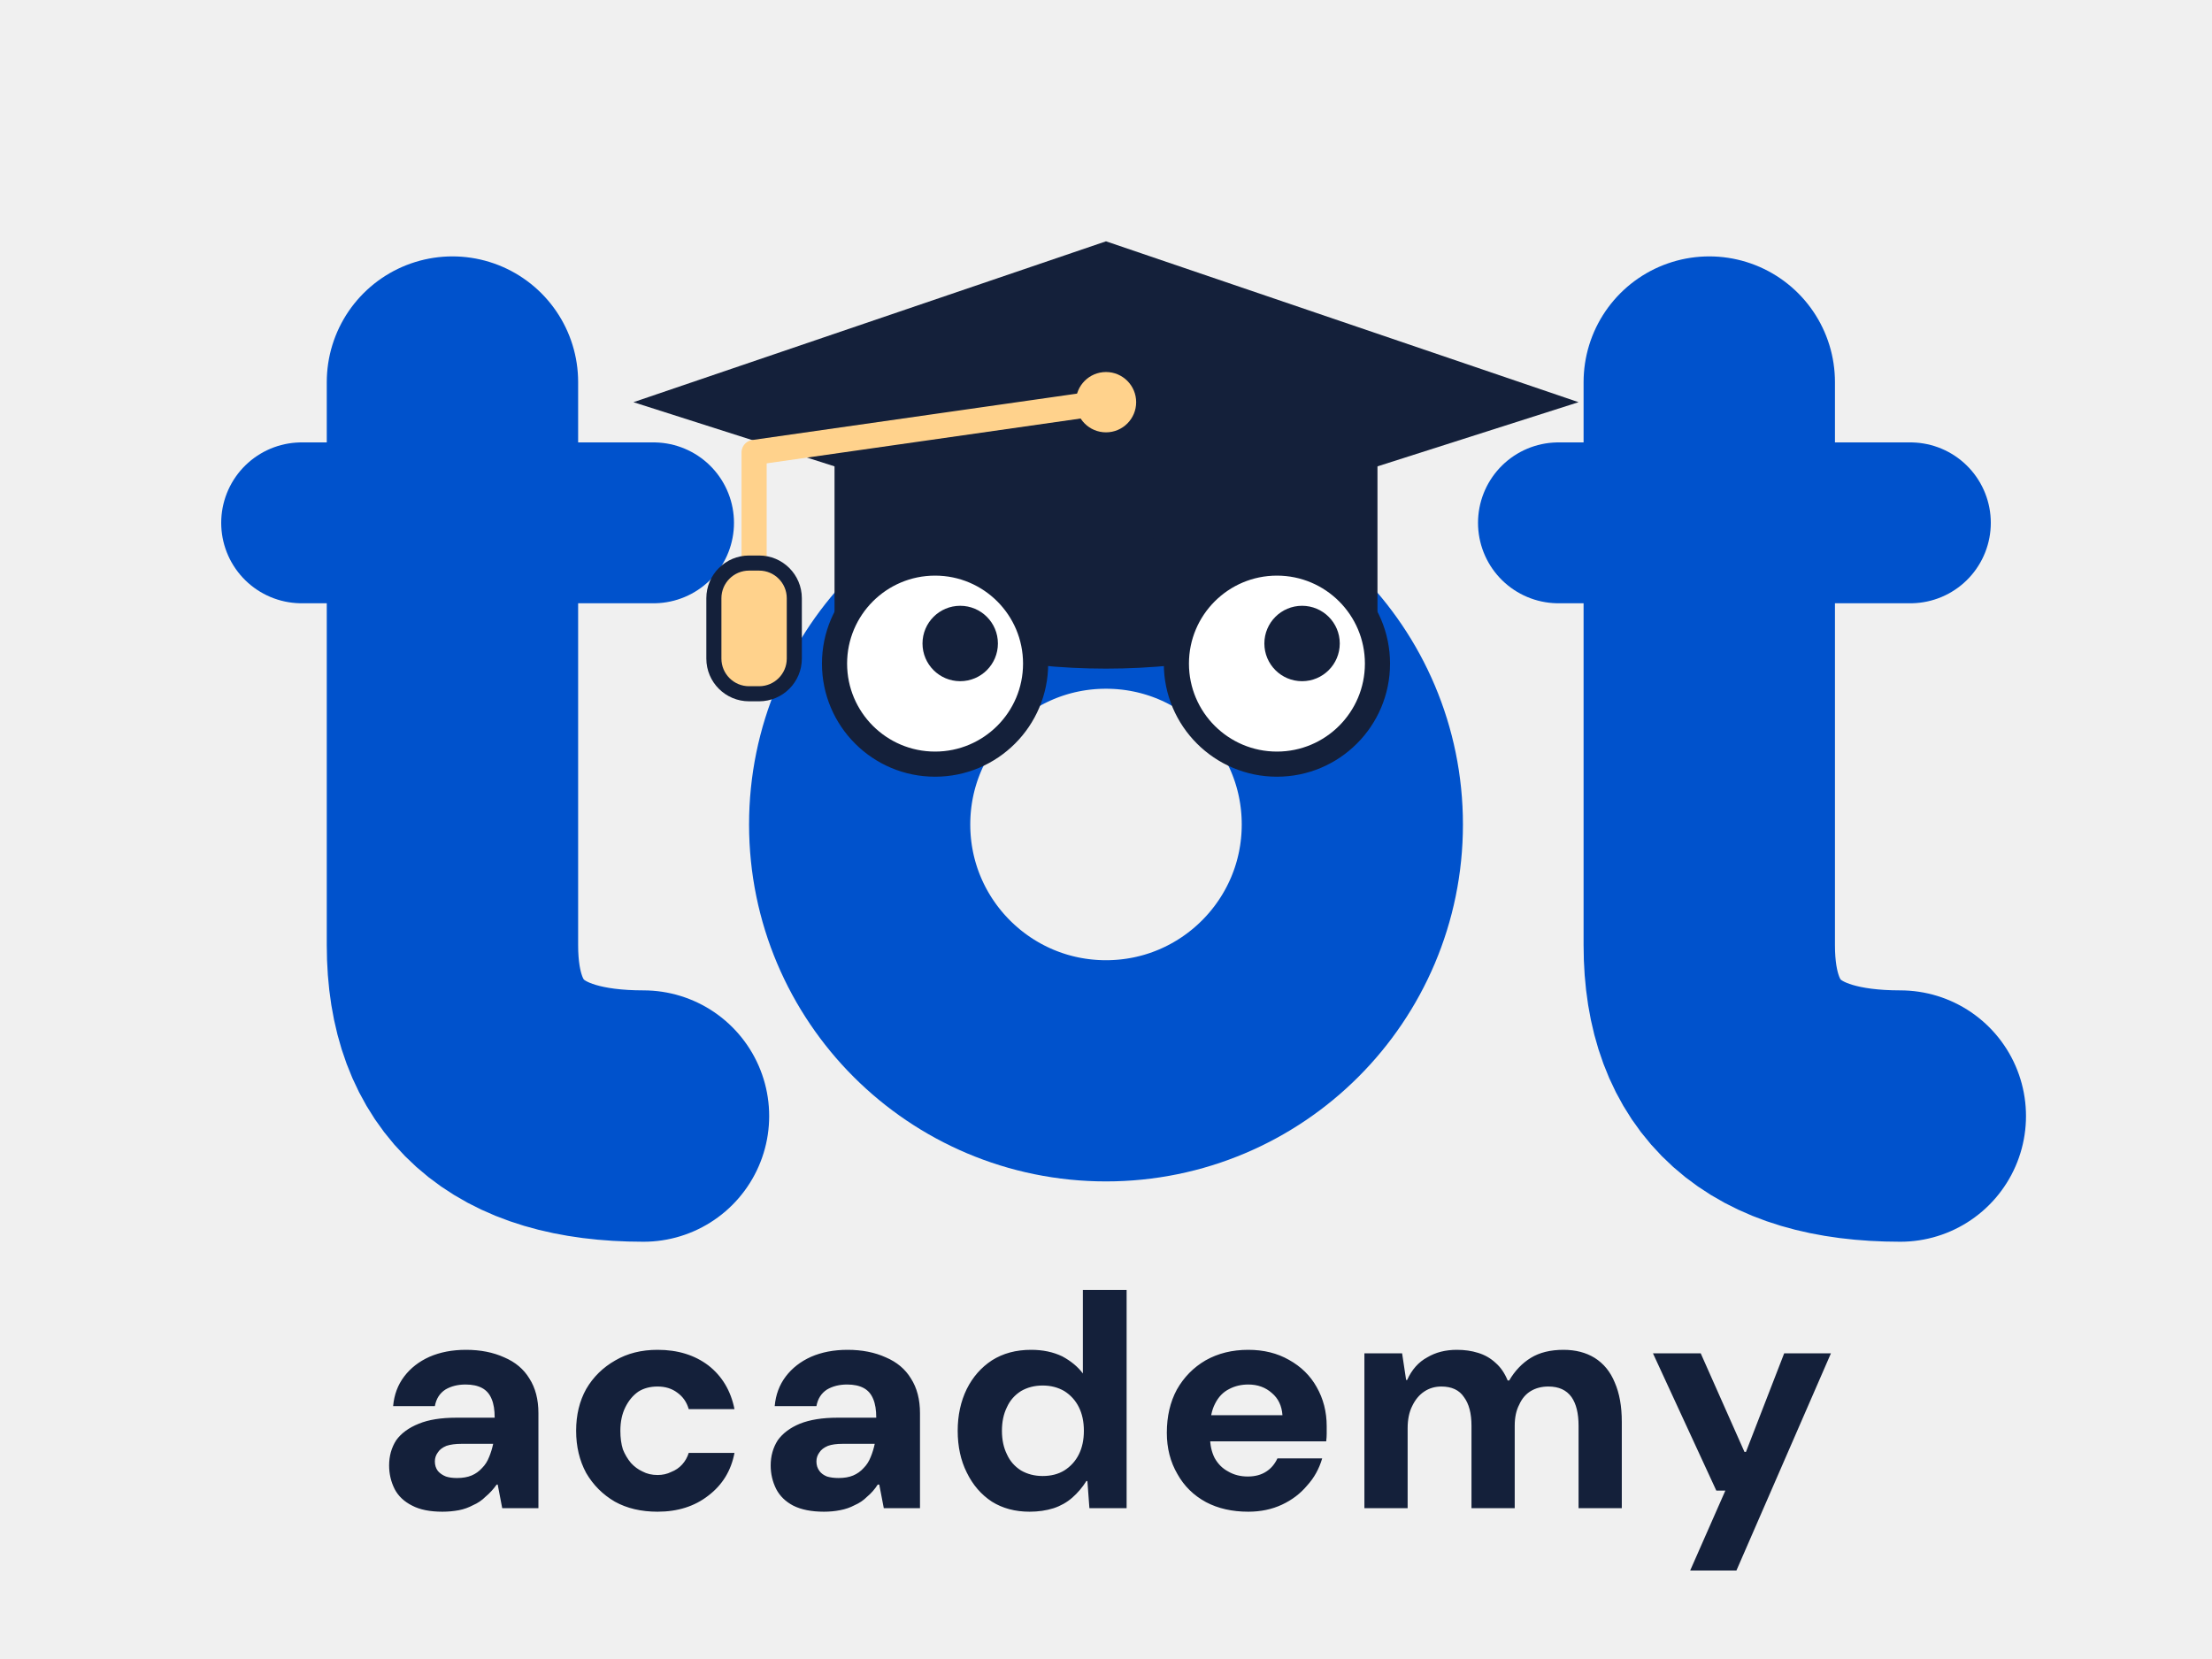
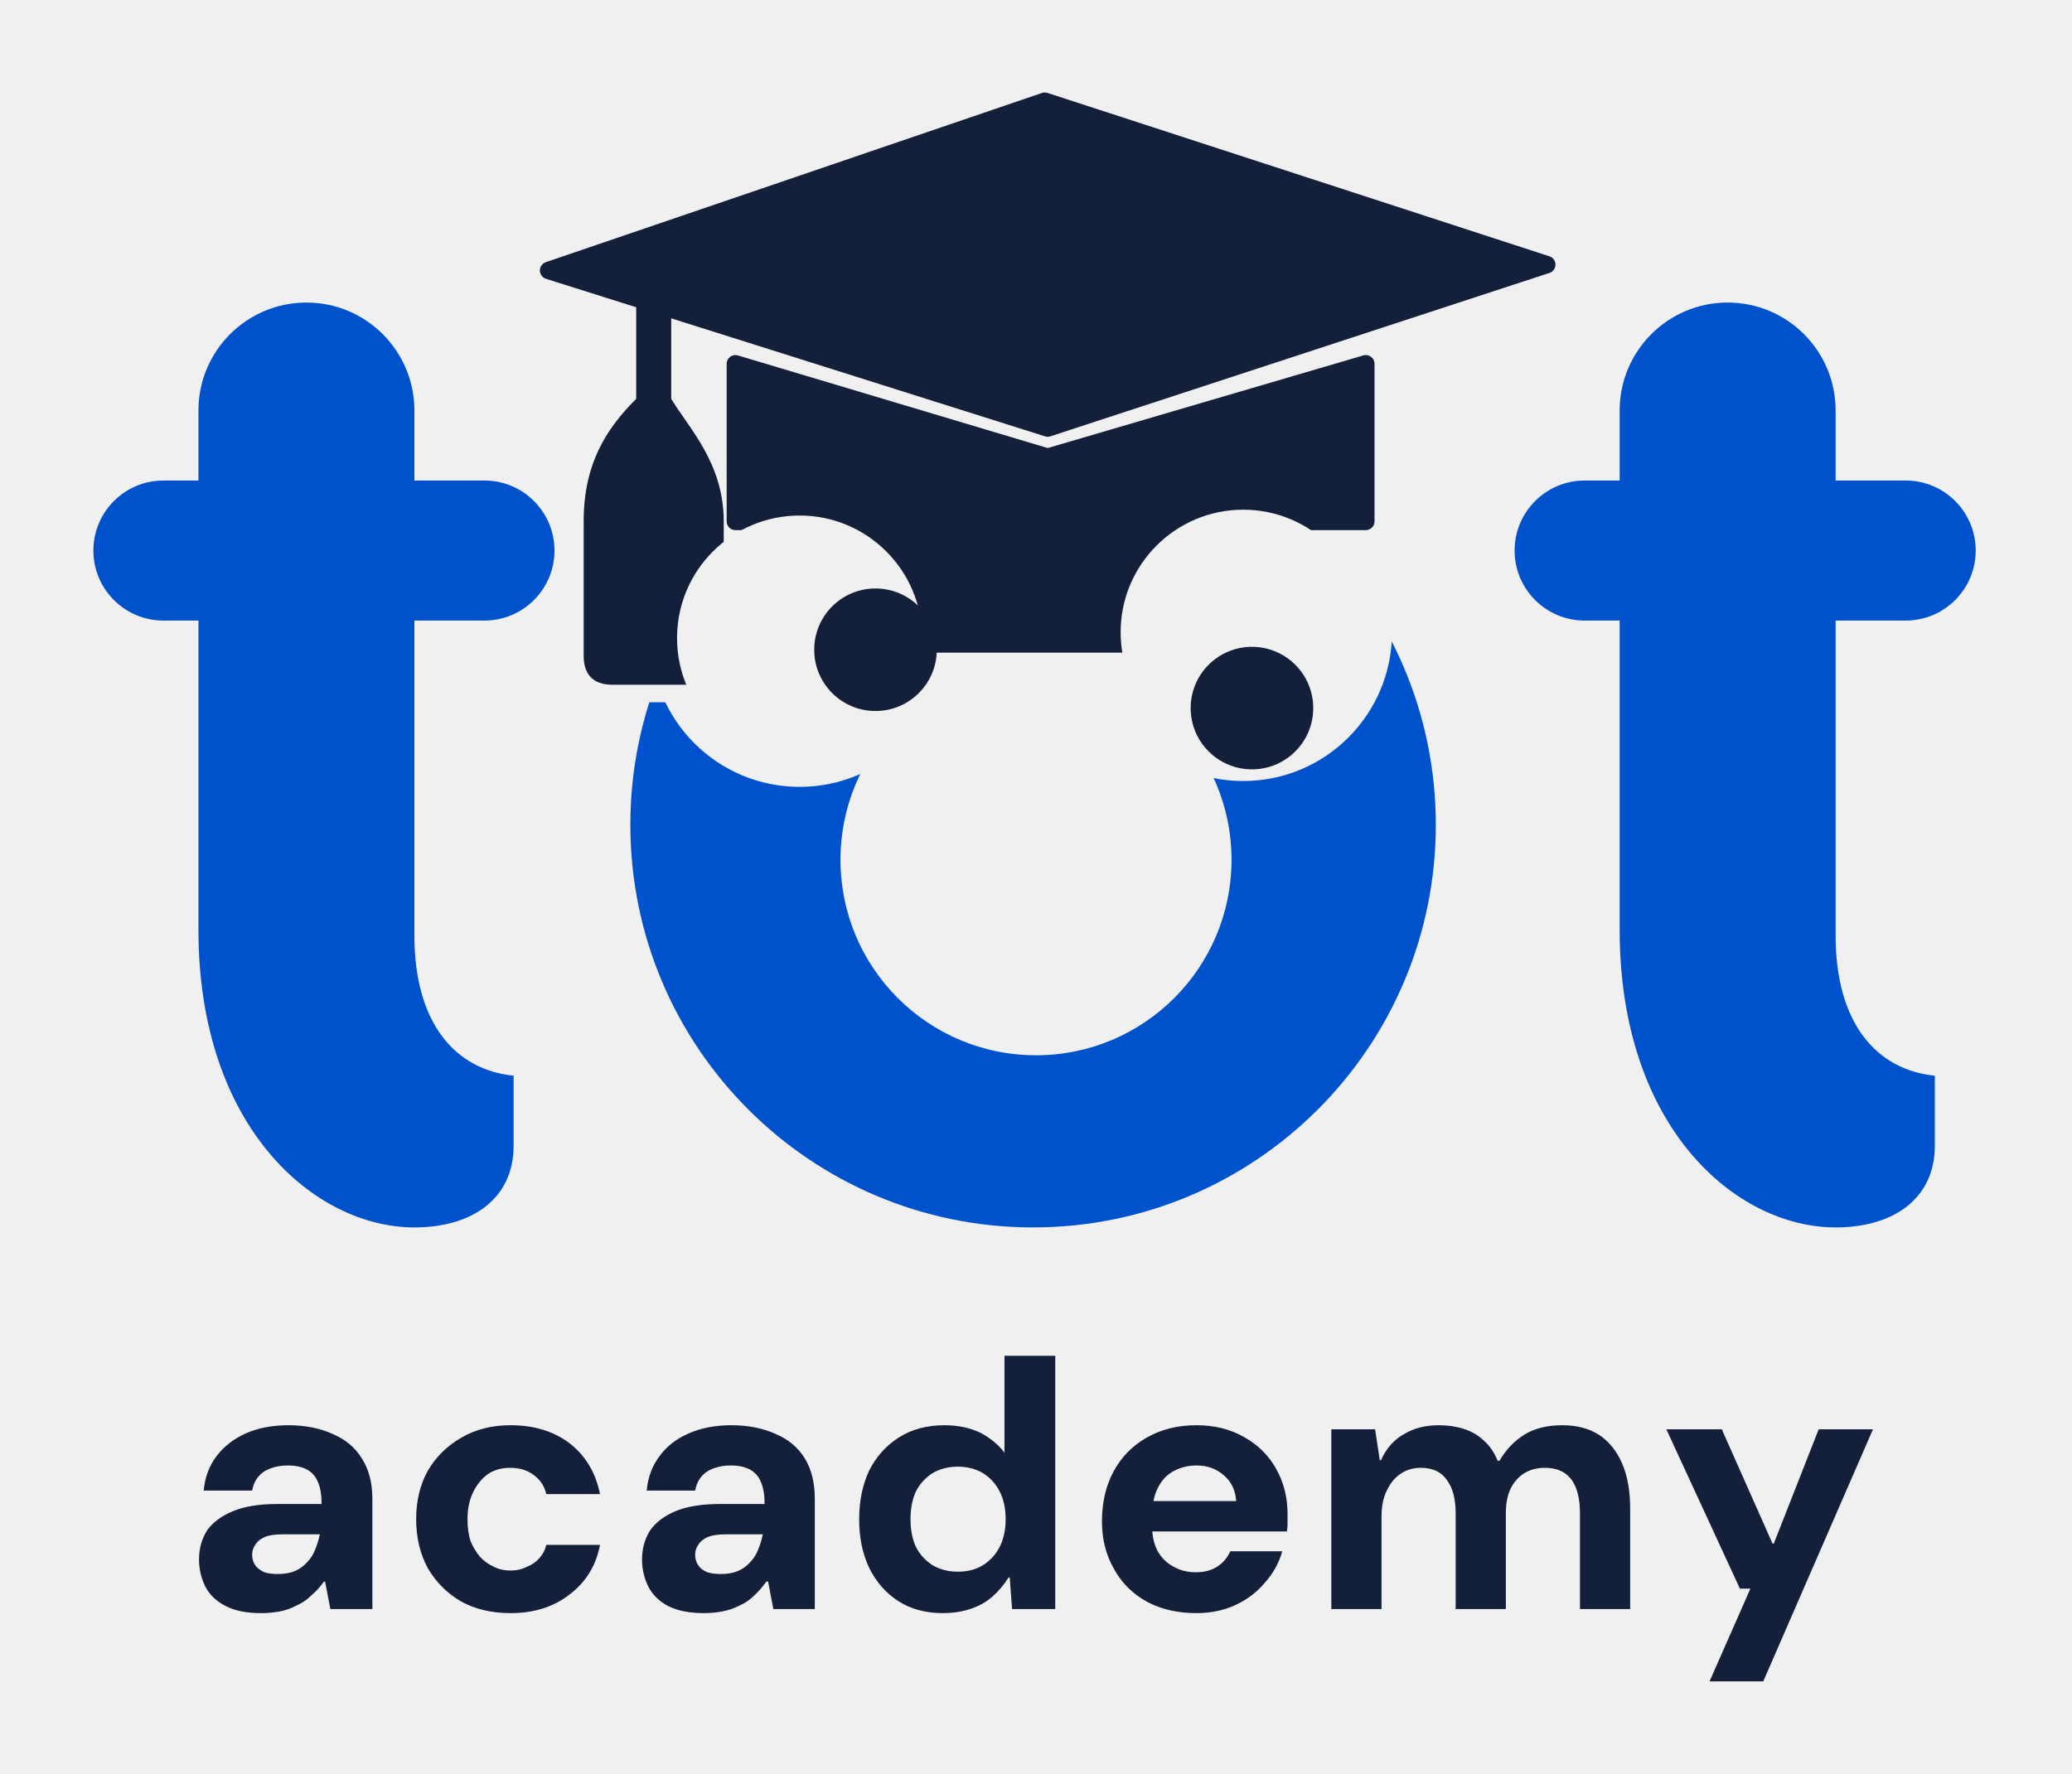
- <svg xmlns="http://www.w3.org/2000/svg" viewBox="0 0 440 330" width="440" height="330" role="img">
-   <g transform="translate(20.0 4)">
-     <g transform="translate(70 72)">
-       <path d="M0 0V112Q0 146 38 146" fill="none" stroke="#0052CC" stroke-width="50" stroke-linecap="round" />
-       <path d="M-30 28H40" fill="none" stroke="#0052CC" stroke-width="32" stroke-linecap="round" />
+ <svg xmlns="http://www.w3.org/2000/svg" viewBox="0 0 355 304" width="355" height="304" role="img">
+   <g transform="translate(0.00 -0.15)">
+     <g transform="translate(-34.00 -44.50)">
+       <defs>
+         <mask id="tot-o" maskUnits="userSpaceOnUse" x="0" y="0" width="431" height="329">
+           <rect width="431" height="329" fill="#fff" />
+           <g fill="#000">
+             <path d="M160 107L213.5 123L268 107V134H250V155H172V134H160Z" stroke="#000" stroke-width="10" stroke-linejoin="round" />
+             <path d="M143 90H149V113C152 118 158 124 158 134V162H139Q134 162 134 157V134C134 124 138 118 143 113Z" stroke="#000" stroke-width="6" stroke-linejoin="round" />
+             <circle cx="171" cy="154" r="25.5" />
+             <circle cx="247" cy="153" r="25.5" />
+             <rect x="186" y="150" width="54" height="16" />
+           </g>
+         </mask>
+         <mask id="tot-cap" maskUnits="userSpaceOnUse" x="0" y="0" width="431" height="329">
+           <rect width="431" height="329" fill="#fff" />
+           <g fill="#000">
+             <circle cx="171" cy="154" r="21" />
+             <circle cx="247" cy="153" r="21" />
+           </g>
+         </mask>
+       </defs>
+       <g fill="#0052CC">
+         <path d="M68 115A18.5 18.5 0 0 1 105 115V205C105 220 112 228 122 229V241C122 250 115 255 105 255C88 255 68 238 68 204Z" />
+         <rect x="50" y="127" width="79" height="24" rx="12" />
+         <g transform="translate(243.5 0)">
+           <path d="M68 115A18.5 18.5 0 0 1 105 115V205C105 220 112 228 122 229V241C122 250 115 255 105 255C88 255 68 238 68 204Z" />
+           <rect x="50" y="127" width="79" height="24" rx="12" />
+         </g>
+         <g mask="url(#tot-o)">
+           <path fill-rule="evenodd" d="M142 186a69 69 0 1 0 138 0a69 69 0 1 0-138 0ZM178 192a33.5 33.5 0 1 0 67 0a33.5 33.5 0 1 0-67 0Z" />
+         </g>
+       </g>
+       <g fill="#14203A">
+         <path d="M128 91L213 62L299 90L213.5 118Z" stroke="#14203A" stroke-width="3" stroke-linejoin="round" />
+         <g mask="url(#tot-cap)">
+           <path d="M160 107L213.5 123L268 107V134H250V155H172V134H160Z" stroke="#14203A" stroke-width="3" stroke-linejoin="round" />
+           <path d="M143 90H149V113C152 118 158 124 158 134V162H139Q134 162 134 157V134C134 124 138 118 143 113Z" />
+         </g>
+         <circle cx="184" cy="156" r="10.5" />
+         <circle cx="248.5" cy="166" r="10.5" />
+       </g>
    </g>
-     <circle cx="200" cy="160" r="49" fill="none" stroke="#0052CC" stroke-width="44" />
-     <g transform="translate(320 72)">
-       <path d="M0 0V112Q0 146 38 146" fill="none" stroke="#0052CC" stroke-width="50" stroke-linecap="round" />
-       <path d="M-30 28H40" fill="none" stroke="#0052CC" stroke-width="32" stroke-linecap="round" />
-     </g>
-     <path d="M146 88V118Q200 140 254 118V88Z" fill="#14203A" />
-     <path d="M200 44L294 76L200 106L106 76Z" fill="#14203A" />
-     <path d="M200 76L130 86V114" fill="none" stroke="#FFD28C" stroke-width="5" stroke-linecap="round" stroke-linejoin="round" />
-     <rect x="122" y="108" width="16" height="26" rx="7" fill="#FFD28C" stroke="#14203A" stroke-width="3" />
-     <circle cx="200" cy="76" r="6" fill="#FFD28C" />
-     <circle cx="166" cy="128" r="20" fill="#FFFFFF" stroke="#14203A" stroke-width="5" />
-     <circle cx="171" cy="124" r="7.5" fill="#14203A" />
-     <circle cx="234" cy="128" r="20" fill="#FFFFFF" stroke="#14203A" stroke-width="5" />
-     <circle cx="239" cy="124" r="7.5" fill="#14203A" />
+     <path fill="#14203A" d="M44.7 276.6Q41 276.6 38.7 275.4Q36.3 274.2 35.2 272.1Q34.1 269.9 34.1 267.4Q34.1 264.6 35.5 262.4Q37 260.3 40 259.1Q42.9 257.9 47.5 257.9H55.1Q55.1 255.6 54.5 254.2Q53.9 252.7 52.6 252Q51.3 251.3 49.3 251.3Q47 251.3 45.3 252.3Q43.6 253.4 43.2 255.6H34.9Q35.2 252.2 37.1 249.7Q39 247.2 42.1 245.8Q45.3 244.4 49.4 244.4Q53.7 244.4 57 245.9Q60.3 247.3 62 250.1Q63.8 252.9 63.8 257V275.9H56.6L55.7 271.2H55.5Q54.5 272.6 53.3 273.6Q52.2 274.7 50.8 275.3Q49.5 276 48 276.3Q46.4 276.6 44.7 276.6ZM47.6 269.9Q49.3 269.9 50.5 269.4Q51.7 268.9 52.6 267.9Q53.5 267 54 265.7Q54.5 264.5 54.8 263.1H48.4Q46.6 263.1 45.5 263.5Q44.3 264 43.8 264.8Q43.2 265.6 43.2 266.6Q43.2 267.7 43.8 268.5Q44.4 269.2 45.3 269.6Q46.3 269.9 47.6 269.9ZM87.5 276.6Q82.6 276.6 79 274.6Q75.4 272.5 73.3 268.9Q71.3 265.2 71.3 260.5Q71.3 255.8 73.3 252.2Q75.4 248.6 79.1 246.5Q82.7 244.4 87.5 244.4Q93.5 244.4 97.6 247.5Q101.7 250.7 102.8 256.2H93.6Q93.1 254.1 91.4 252.9Q89.8 251.7 87.4 251.7Q85.3 251.7 83.7 252.7Q82.1 253.8 81.1 255.8Q80.1 257.8 80.1 260.5Q80.1 262.6 80.6 264.2Q81.2 265.7 82.2 266.9Q83.2 268 84.5 268.6Q85.8 269.3 87.5 269.3Q89 269.3 90.2 268.7Q91.5 268.2 92.4 267.2Q93.3 266.2 93.6 264.9H102.8Q101.8 270.2 97.6 273.4Q93.5 276.6 87.5 276.6ZM120.6 276.6Q116.9 276.6 114.5 275.4Q112.2 274.2 111.1 272.1Q110 269.9 110 267.4Q110 264.6 111.4 262.4Q112.9 260.3 115.8 259.1Q118.8 257.9 123.3 257.9H131Q131 255.6 130.4 254.2Q129.8 252.7 128.5 252Q127.2 251.3 125.2 251.3Q122.9 251.3 121.2 252.3Q119.5 253.4 119.1 255.6H110.8Q111.1 252.2 113 249.7Q114.8 247.2 118 245.8Q121.2 244.4 125.3 244.4Q129.6 244.4 132.9 245.9Q136.2 247.3 137.9 250.1Q139.6 252.9 139.6 257V275.9H132.5L131.6 271.2H131.3Q130.3 272.6 129.2 273.6Q128.1 274.7 126.7 275.3Q125.4 276 123.8 276.3Q122.3 276.6 120.6 276.6ZM123.5 269.9Q125.2 269.9 126.4 269.4Q127.6 268.9 128.5 267.9Q129.4 267 129.9 265.7Q130.4 264.5 130.7 263.1H124.3Q122.5 263.1 121.4 263.5Q120.2 264 119.7 264.8Q119.1 265.6 119.1 266.6Q119.1 267.7 119.7 268.5Q120.2 269.2 121.2 269.6Q122.2 269.9 123.5 269.9ZM161.5 276.6Q157.2 276.6 154 274.6Q150.7 272.5 148.9 268.8Q147.2 265.2 147.2 260.5Q147.2 255.9 148.9 252.2Q150.7 248.6 154 246.5Q157.3 244.4 161.8 244.4Q165.3 244.4 168 245.7Q170.6 247.1 172.1 249.1V232.5H180.8V275.9H173.4L173 270.5H172.8Q171.6 272.4 170 273.8Q168.4 275.2 166.2 275.9Q164.1 276.6 161.5 276.6ZM164.1 269.5Q166.6 269.5 168.4 268.4Q170.3 267.2 171.3 265.2Q172.3 263.2 172.3 260.5Q172.3 257.8 171.3 255.8Q170.3 253.8 168.4 252.6Q166.5 251.5 164.1 251.5Q161.7 251.5 159.8 252.6Q157.9 253.8 156.9 255.8Q156 257.8 156 260.5Q156 263.2 156.9 265.2Q157.9 267.2 159.8 268.4Q161.7 269.5 164.1 269.5ZM205 276.6Q200.2 276.6 196.6 274.7Q192.9 272.7 190.9 269.1Q188.8 265.5 188.8 260.9Q188.8 256 190.8 252.3Q192.8 248.6 196.5 246.5Q200.2 244.4 205 244.4Q209.6 244.4 213.1 246.4Q216.7 248.4 218.6 251.8Q220.6 255.3 220.6 259.6Q220.6 260.3 220.6 261.1Q220.6 261.8 220.5 262.6H195V257.4H211.8Q211.6 254.6 209.7 253Q207.8 251.3 205 251.3Q202.9 251.3 201.2 252.2Q199.4 253.1 198.4 255.1Q197.4 257 197.4 260V261.8Q197.4 264.1 198.3 265.9Q199.3 267.7 201 268.6Q202.7 269.6 204.9 269.6Q207.1 269.6 208.6 268.6Q210 267.7 210.8 266H219.7Q218.8 269.1 216.7 271.4Q214.7 273.8 211.7 275.2Q208.7 276.6 205 276.6ZM228.1 275.9V245.1H235.6L236.4 250.4H236.6Q238 247.3 240.6 245.9Q243.1 244.4 246.5 244.4Q248.8 244.4 250.7 245Q252.7 245.6 254.2 247Q255.7 248.3 256.6 250.5H256.9Q258.6 247.6 261.2 246Q263.8 244.4 267.7 244.4Q271.3 244.4 273.9 246Q276.5 247.7 277.9 250.9Q279.3 254.1 279.3 258.7V275.9H270.7V259.5Q270.7 255.8 269.3 253.8Q267.8 251.7 264.7 251.7Q262.7 251.7 261.2 252.6Q259.7 253.5 258.8 255.3Q258 257 258 259.5V275.9H249.4V259.5Q249.4 255.8 247.9 253.8Q246.5 251.7 243.4 251.7Q241.5 251.7 240 252.7Q238.5 253.7 237.6 255.6Q236.7 257.4 236.7 260V275.9ZM292.9 288.3 299.9 272.4H298.1L285.5 245.1H295L303.7 264.7H303.9L311.6 245.1H320.9L302.1 288.3Z" />
  </g>
-   <path fill="#14203A" d="M88 300.7Q84.3 300.7 82 299.5Q79.6 298.3 78.5 296.2Q77.4 294 77.4 291.5Q77.4 288.7 78.8 286.5Q80.3 284.4 83.3 283.2Q86.2 282 90.8 282H98.4Q98.4 279.7 97.8 278.3Q97.2 276.8 95.9 276.1Q94.6 275.4 92.6 275.4Q90.3 275.4 88.6 276.4Q86.9 277.5 86.5 279.7H78.2Q78.5 276.3 80.4 273.8Q82.3 271.3 85.4 269.9Q88.6 268.5 92.7 268.5Q97 268.5 100.3 270Q103.6 271.4 105.3 274.2Q107.1 277 107.1 281.1V300H99.9L99 295.3H98.8Q97.8 296.7 96.6 297.7Q95.5 298.8 94.1 299.4Q92.8 300.1 91.3 300.4Q89.7 300.7 88 300.7ZM90.9 294Q92.6 294 93.8 293.5Q95 293 95.9 292Q96.8 291.1 97.3 289.8Q97.8 288.6 98.1 287.2H91.8Q90 287.2 88.8 287.6Q87.6 288.1 87.1 288.9Q86.5 289.7 86.5 290.7Q86.5 291.8 87.1 292.6Q87.7 293.3 88.7 293.7Q89.6 294 90.9 294ZM130.8 300.7Q125.9 300.7 122.3 298.7Q118.7 296.6 116.6 293Q114.6 289.3 114.6 284.6Q114.6 279.9 116.6 276.3Q118.7 272.7 122.4 270.6Q126 268.5 130.8 268.5Q136.8 268.5 140.9 271.6Q145 274.8 146.1 280.3H137Q136.4 278.2 134.7 277Q133.1 275.8 130.8 275.8Q128.6 275.8 127 276.8Q125.4 277.9 124.4 279.9Q123.4 281.9 123.4 284.6Q123.4 286.7 123.9 288.3Q124.5 289.8 125.5 291Q126.5 292.1 127.8 292.7Q129.1 293.4 130.8 293.4Q132.3 293.4 133.5 292.8Q134.8 292.3 135.7 291.3Q136.6 290.3 137 289H146.1Q145.1 294.3 140.9 297.5Q136.8 300.7 130.8 300.7ZM163.9 300.7Q160.2 300.7 157.8 299.5Q155.5 298.3 154.4 296.2Q153.3 294 153.3 291.5Q153.3 288.7 154.7 286.5Q156.2 284.4 159.1 283.2Q162.1 282 166.6 282H174.3Q174.3 279.7 173.7 278.3Q173.1 276.8 171.8 276.1Q170.5 275.4 168.5 275.4Q166.2 275.4 164.5 276.4Q162.8 277.5 162.4 279.7H154.1Q154.4 276.3 156.3 273.8Q158.2 271.3 161.3 269.9Q164.5 268.5 168.6 268.5Q172.9 268.5 176.2 270Q179.5 271.4 181.2 274.2Q183 277 183 281.1V300H175.8L174.9 295.3H174.6Q173.7 296.7 172.5 297.7Q171.4 298.8 170 299.4Q168.7 300.1 167.1 300.4Q165.6 300.7 163.9 300.7ZM166.8 294Q168.5 294 169.7 293.5Q170.9 293 171.8 292Q172.7 291.1 173.2 289.8Q173.7 288.6 174 287.2H167.6Q165.8 287.2 164.7 287.6Q163.5 288.1 163 288.9Q162.4 289.7 162.4 290.7Q162.4 291.8 163 292.6Q163.5 293.3 164.5 293.7Q165.5 294 166.8 294ZM204.8 300.7Q200.5 300.7 197.3 298.7Q194.1 296.6 192.3 292.9Q190.5 289.3 190.5 284.6Q190.5 280 192.3 276.3Q194.1 272.7 197.3 270.6Q200.6 268.5 205.1 268.5Q208.6 268.5 211.3 269.8Q213.9 271.2 215.4 273.2V256.6H224.1V300H216.7L216.3 294.6H216.1Q214.9 296.5 213.3 297.9Q211.7 299.3 209.6 300Q207.4 300.7 204.8 300.7ZM207.4 293.6Q209.9 293.6 211.7 292.5Q213.6 291.3 214.6 289.3Q215.6 287.3 215.6 284.6Q215.6 281.9 214.6 279.9Q213.6 277.9 211.7 276.7Q209.8 275.6 207.4 275.6Q205 275.6 203.1 276.7Q201.2 277.9 200.3 279.9Q199.3 281.9 199.3 284.6Q199.3 287.3 200.3 289.3Q201.2 291.3 203.1 292.5Q205 293.6 207.4 293.6ZM248.3 300.7Q243.5 300.7 239.9 298.8Q236.2 296.8 234.2 293.2Q232.1 289.6 232.1 285Q232.1 280.1 234.1 276.4Q236.2 272.7 239.8 270.6Q243.5 268.5 248.3 268.5Q252.9 268.5 256.4 270.5Q260 272.5 261.9 275.9Q263.9 279.4 263.9 283.7Q263.9 284.4 263.9 285.2Q263.9 285.9 263.8 286.7H238.3V281.5H255.1Q254.9 278.7 253 277.1Q251.1 275.4 248.3 275.4Q246.2 275.4 244.5 276.3Q242.7 277.2 241.7 279.2Q240.7 281.1 240.7 284.1V285.9Q240.7 288.2 241.6 290Q242.6 291.8 244.3 292.7Q246 293.7 248.2 293.7Q250.4 293.7 251.9 292.7Q253.3 291.8 254.1 290.1H263Q262.1 293.2 260 295.5Q258 297.9 255 299.3Q252 300.7 248.3 300.7ZM271.4 300V269.2H278.9L279.7 274.5H279.9Q281.3 271.4 283.9 270Q286.4 268.5 289.8 268.5Q292.1 268.5 294 269.1Q296 269.7 297.5 271.1Q299 272.4 299.9 274.6H300.2Q301.9 271.7 304.5 270.1Q307.1 268.5 311 268.5Q314.6 268.5 317.2 270.1Q319.9 271.8 321.2 275Q322.6 278.2 322.6 282.8V300H314V283.6Q314 279.9 312.6 277.9Q311.1 275.8 308 275.8Q306 275.8 304.5 276.7Q303 277.6 302.2 279.4Q301.3 281.1 301.3 283.6V300H292.7V283.6Q292.7 279.9 291.2 277.9Q289.8 275.8 286.7 275.8Q284.8 275.8 283.3 276.8Q281.8 277.8 280.9 279.7Q280 281.5 280 284.1V300ZM336.2 312.4 343.2 296.5H341.4L328.8 269.2H338.3L347 288.8H347.3L354.9 269.2H364.2L345.4 312.4Z" />
</svg>
